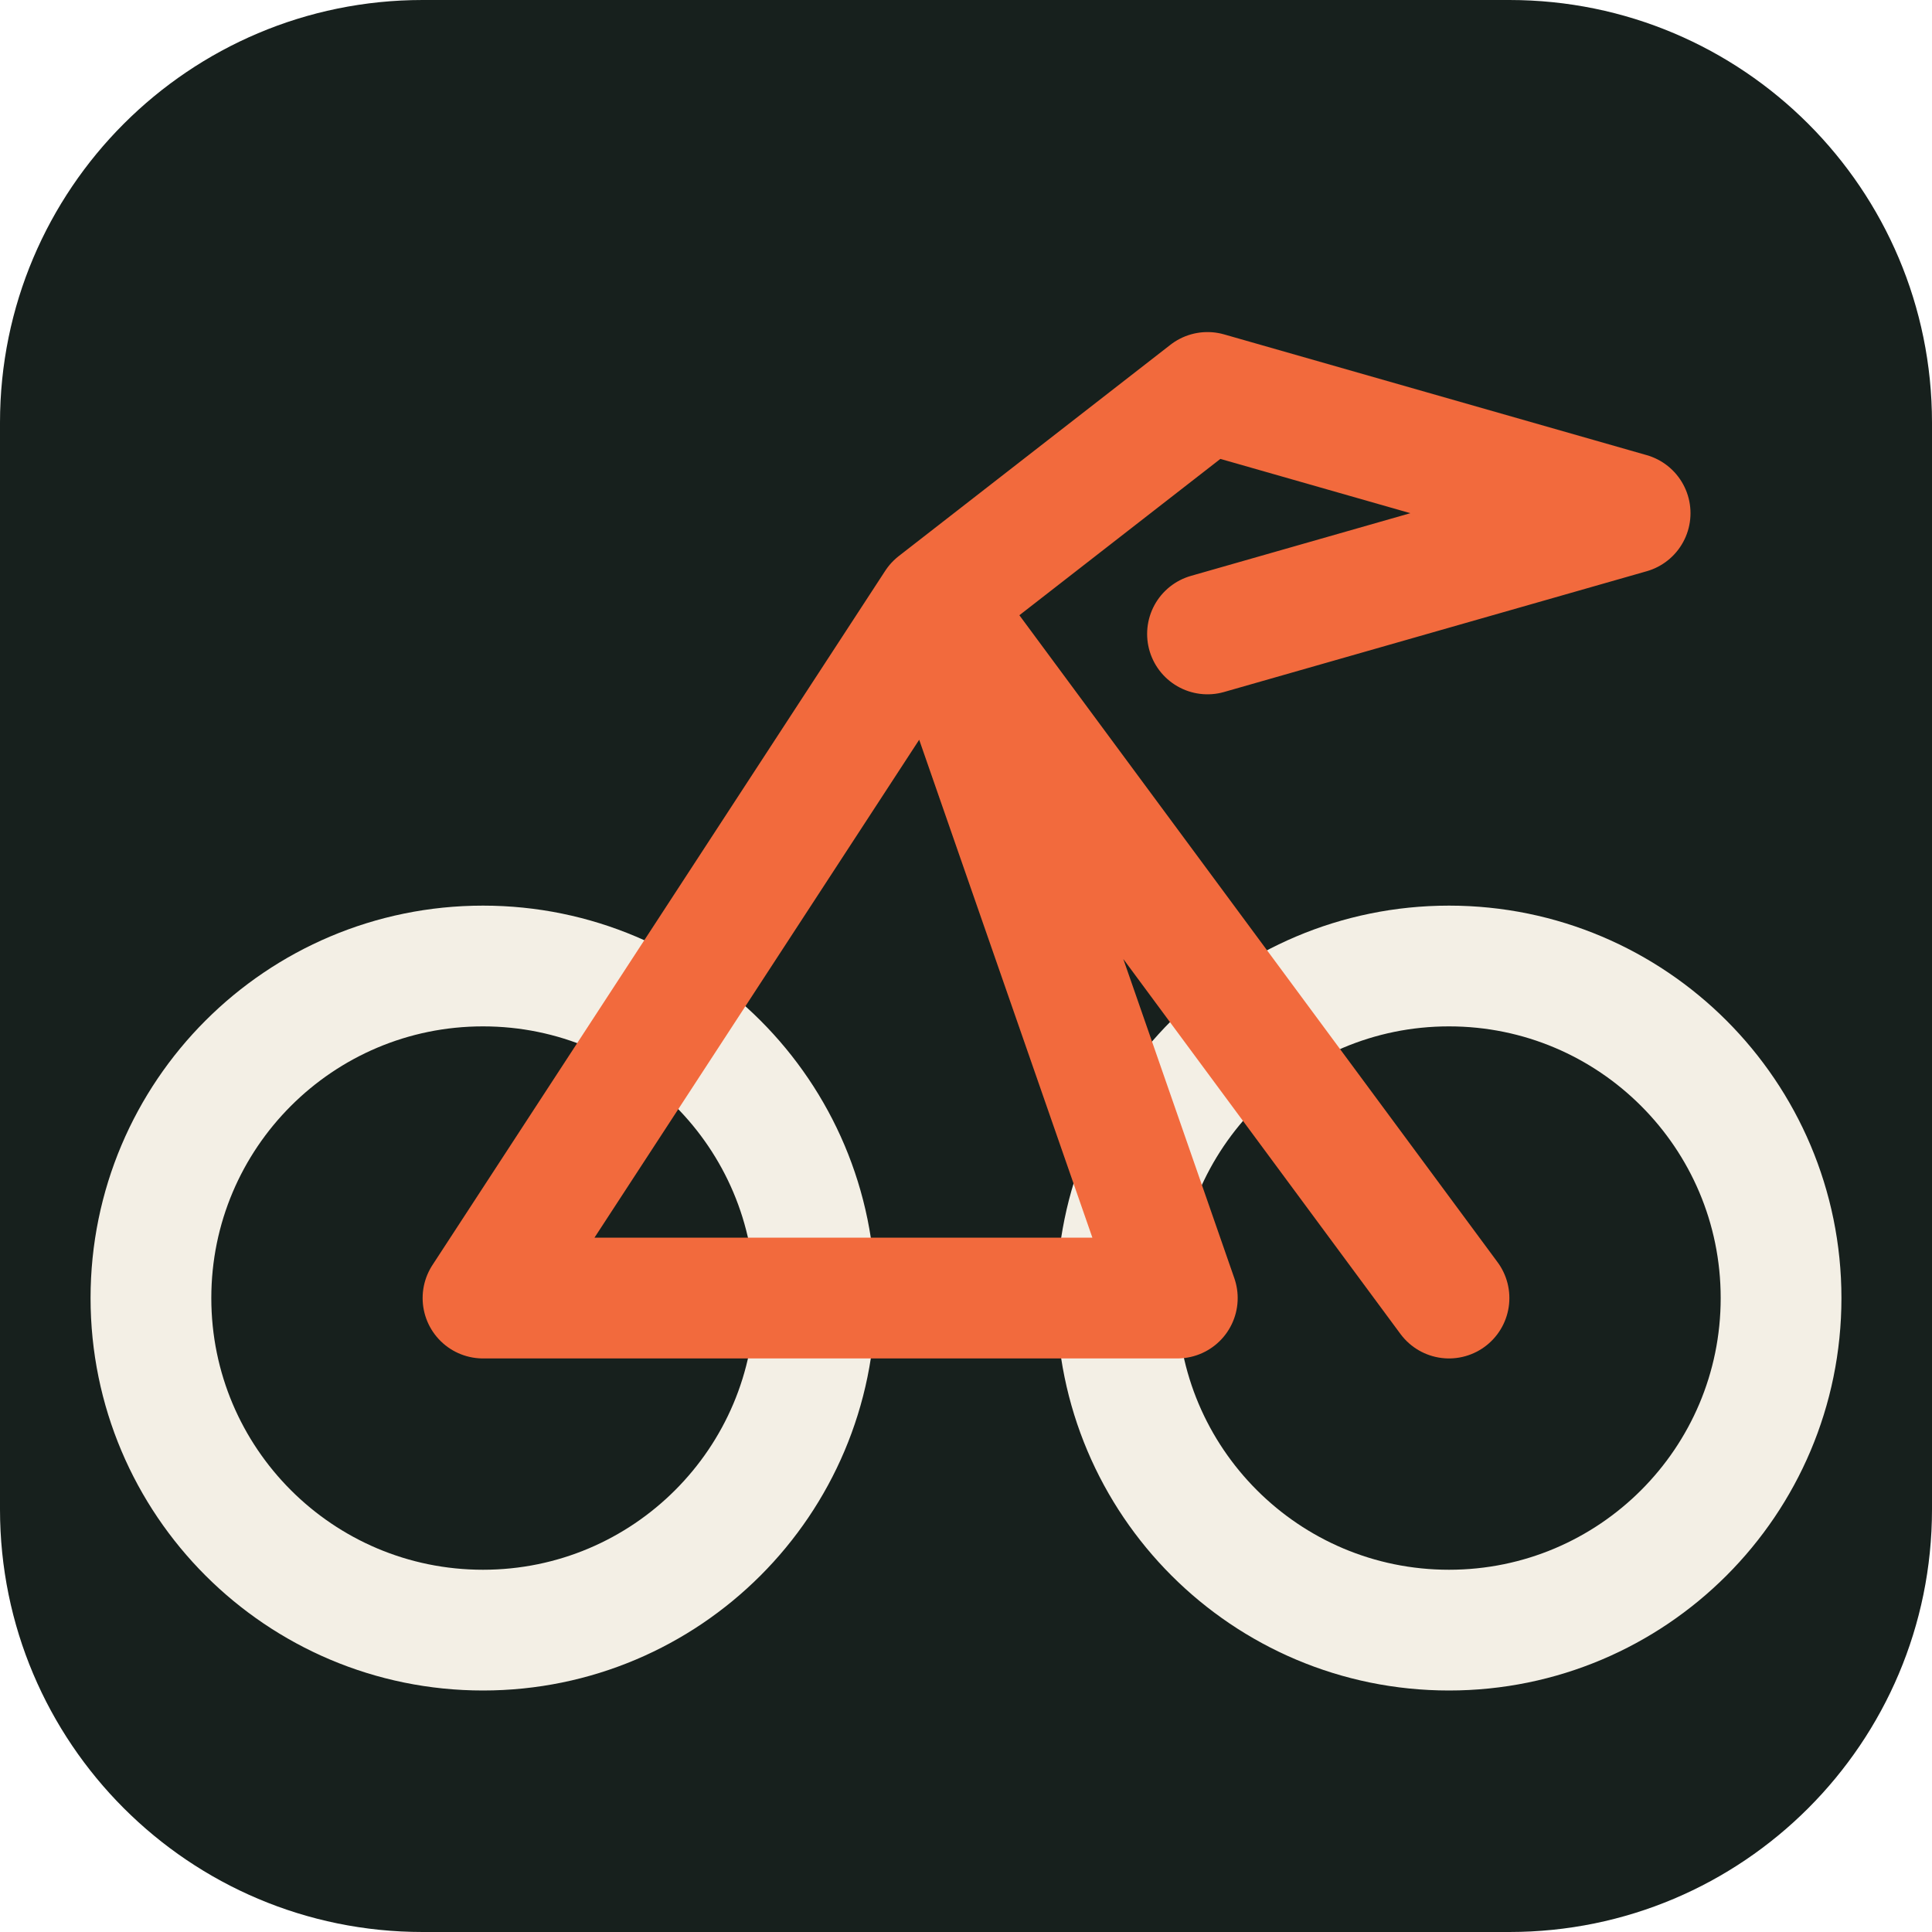
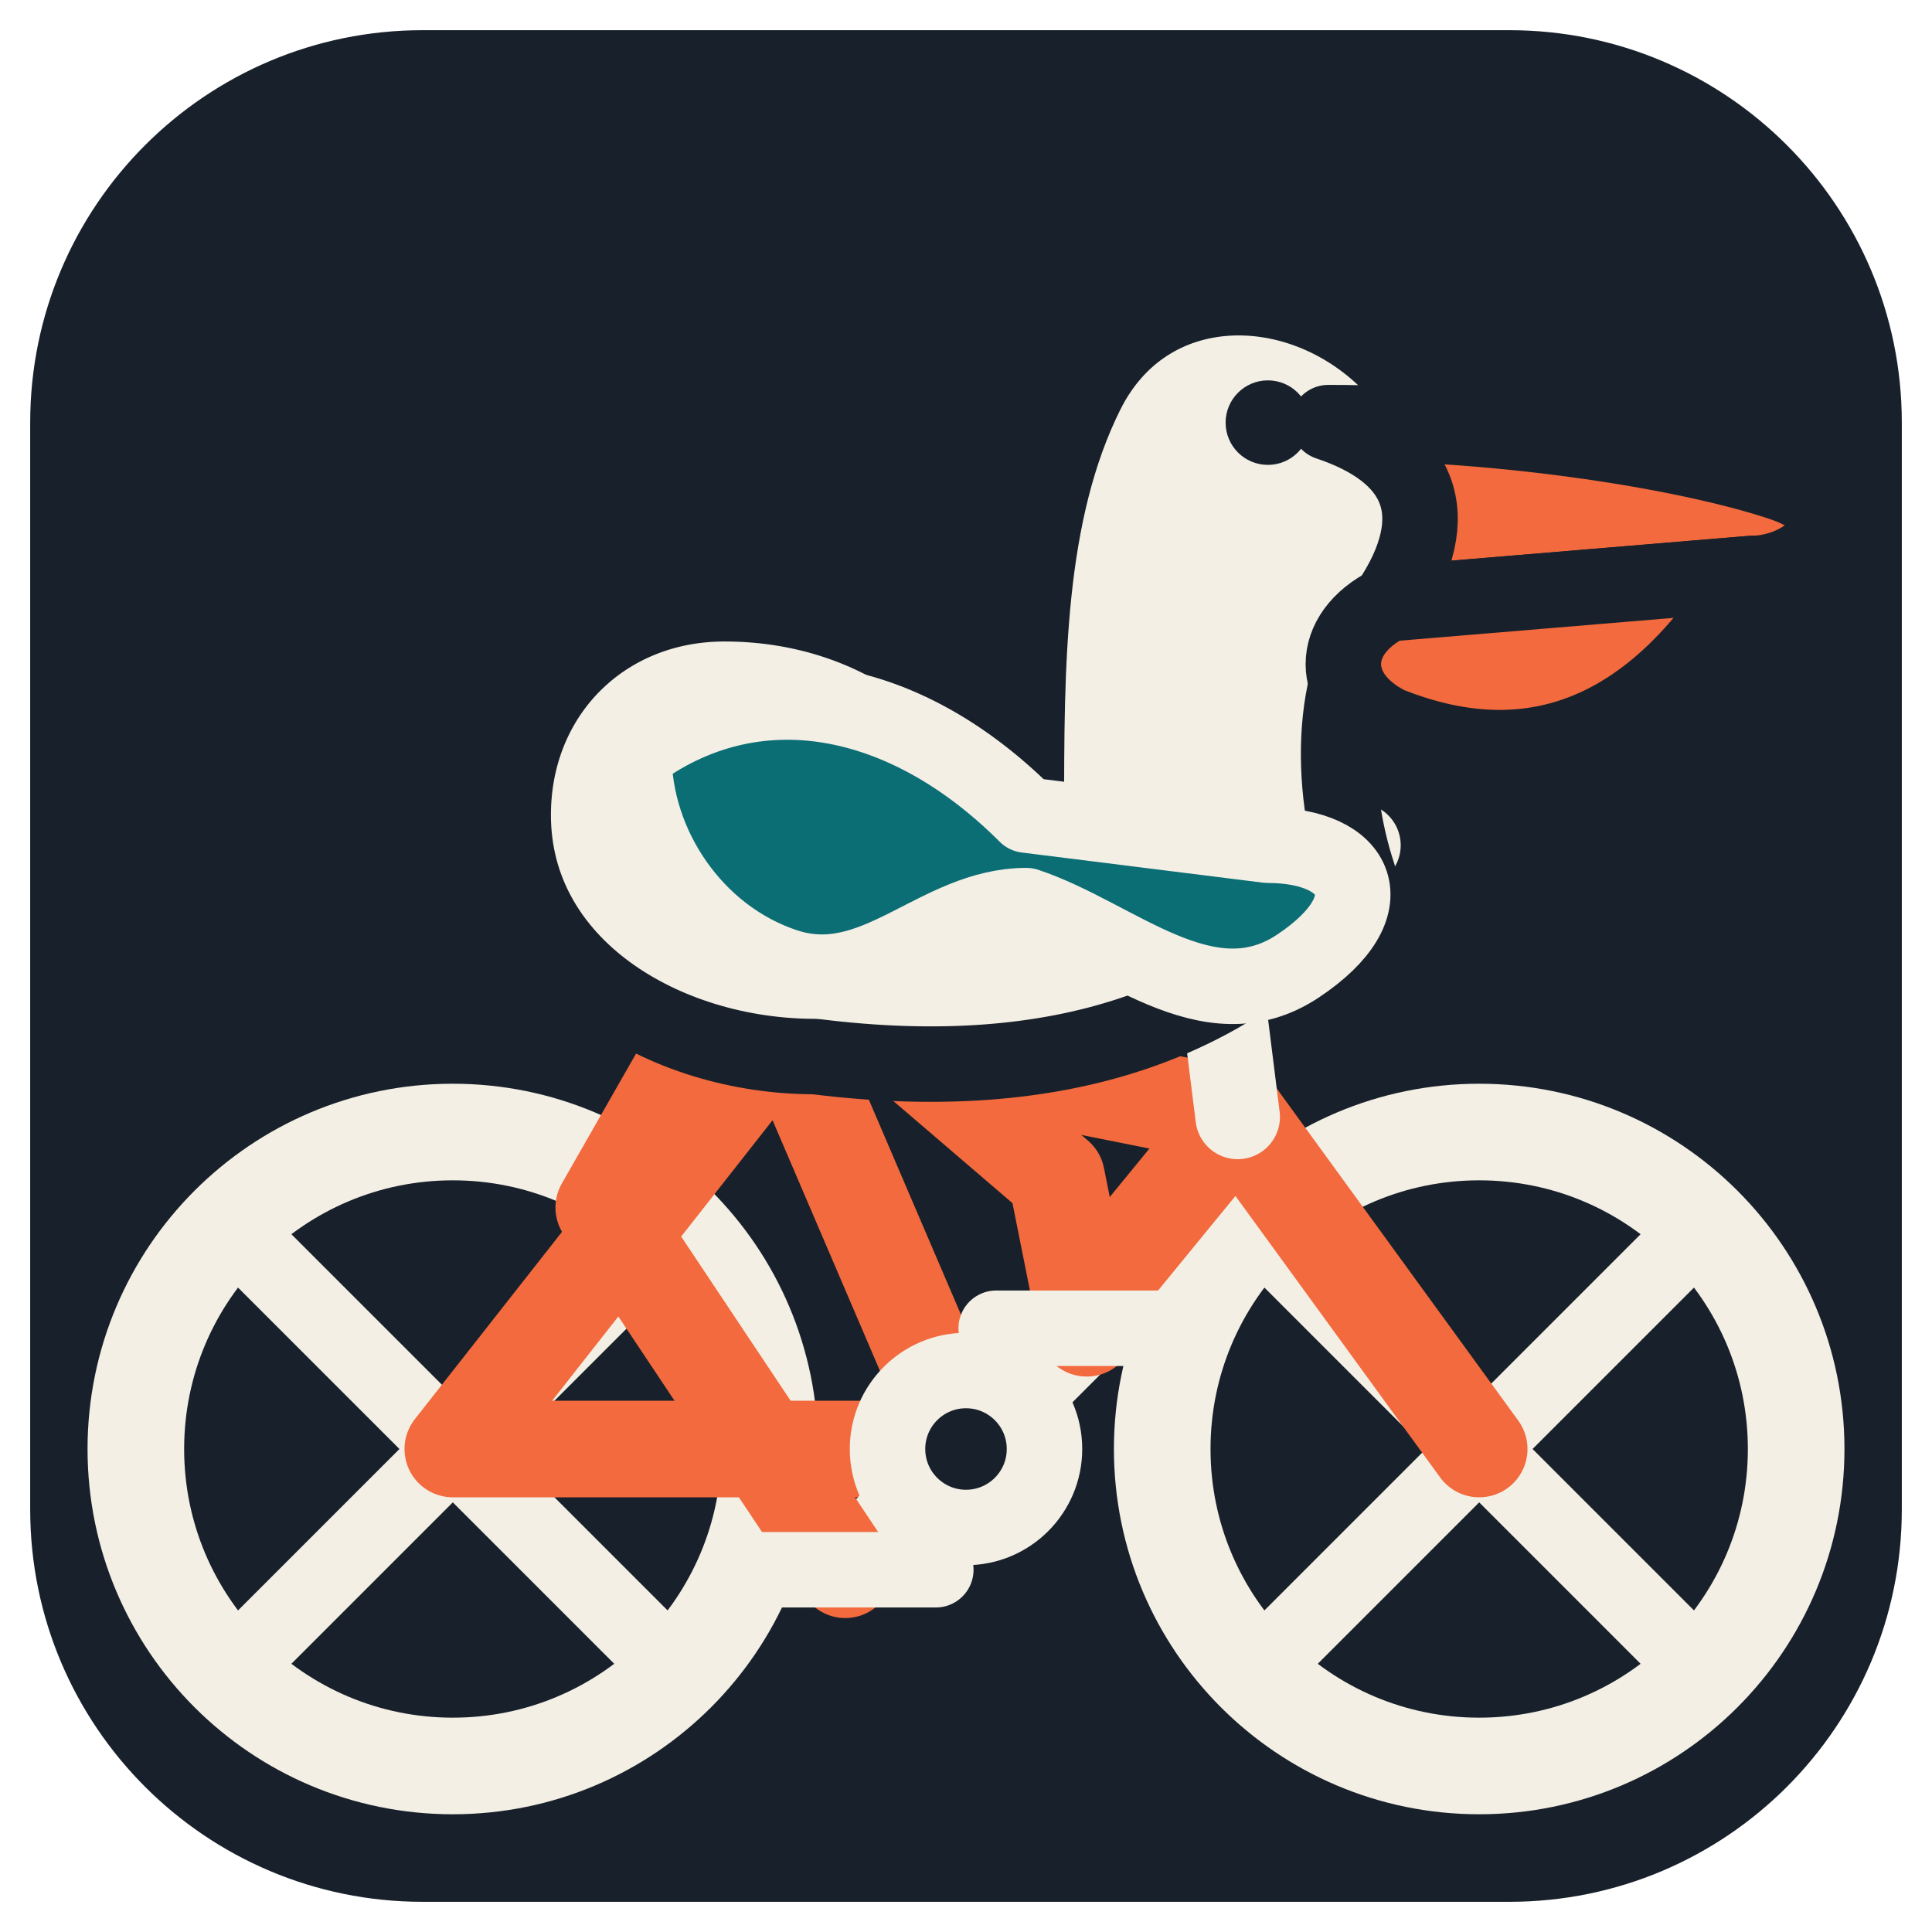
- <svg xmlns="http://www.w3.org/2000/svg" viewBox="0 0 64 64">
-   <rect width="64" height="64" rx="14" fill="#17201d" />
-   <circle cx="16" cy="43" r="11" fill="none" stroke="#f3efe5" stroke-width="4" />
-   <circle cx="48" cy="43" r="11" fill="none" stroke="#f3efe5" stroke-width="4" />
-   <path d="m16 43 15-23 8 23H16Zm15-23 17 23M31 20l9-7 14 4-14 4" fill="none" stroke="#f26a3d" stroke-width="4" stroke-linecap="round" stroke-linejoin="round" />
+ <svg xmlns="http://www.w3.org/2000/svg" viewBox="0 0 64 64" role="img" aria-labelledby="pelican-favicon-title pelican-favicon-desc">
+   <rect x="1" y="1" width="62" height="62" rx="13" fill="#18212b" />
+   <g fill="none" stroke="#f3efe5" stroke-width="2.5" stroke-linecap="round">
+     <path d="M7.5 40.5l15 15M22.5 40.5l-15 15M41.5 40.5l15 15M56.5 40.5l-15 15" />
+   </g>
+   <g fill="none" stroke="#f3efe5" stroke-width="3.2">
+     <circle cx="15" cy="48" r="10.5" />
+     <circle cx="49" cy="48" r="10.5" />
+   </g>
+   <path d="M15 48 26 34 32 48 15 48M26 34 41 37 32 48M41 37 49 48" fill="none" stroke="#f26a3d" stroke-width="3.2" stroke-linecap="round" stroke-linejoin="round" />
+   <g fill="none" stroke="#f3efe5" stroke-width="2.8" stroke-linecap="round" stroke-linejoin="round">
+     <path d="M23 34h7M41 37 40 29 45 28M28 52 36 44" />
+   </g>
+   <circle cx="32" cy="48" r="2.6" fill="#18212b" stroke="#f3efe5" stroke-width="2.5" />
+   <g fill="none" stroke="#f26a3d" stroke-width="3.2" stroke-linecap="round" stroke-linejoin="round">
+     <path d="M28 33 35 39 36 44M24 33 20 40 28 52" />
+   </g>
+   <path d="M27 35c-5 0-10-3-10-8 0-4 3-7 7-7 5 0 9 3 10 7 0-5 0-10 2-14 2-4 7-4 10-1 2 2 2 5 0 8-2 2-2 6-1 9-4 5-10 7-18 6Z" fill="#f3efe5" stroke="#18212b" stroke-width="2.5" stroke-linejoin="round" />
+   <path d="M21 25c4-3 9-2 13 2l8 1c3 0 4 2 1 4-3 2-6-1-9-2-3 0-5 3-8 2-3-1-5-4-5-7Z" fill="#0b6e75" stroke="#f3efe5" stroke-width="2.5" stroke-linecap="round" stroke-linejoin="round" />
+   <path d="M44 14c6 0 12 1 15 2 3 1 1 3-1 3l-12 1c2-3 1-5-2-6Z" fill="#f26a3d" stroke="#18212b" stroke-width="2.5" stroke-linejoin="round" />
+   <path d="M46 20l12-1c-3 5-7 7-12 5-2-1-2-3 0-4Z" fill="#f26a3d" stroke="#18212b" stroke-width="2.5" stroke-linejoin="round" />
+   <circle cx="42" cy="14" r="1.4" fill="#18212b" />
+   <g fill="none" stroke="#f3efe5" stroke-width="2.5" stroke-linecap="round">
+     <path d="M25 52h6M33 44h6" />
+   </g>
</svg>
